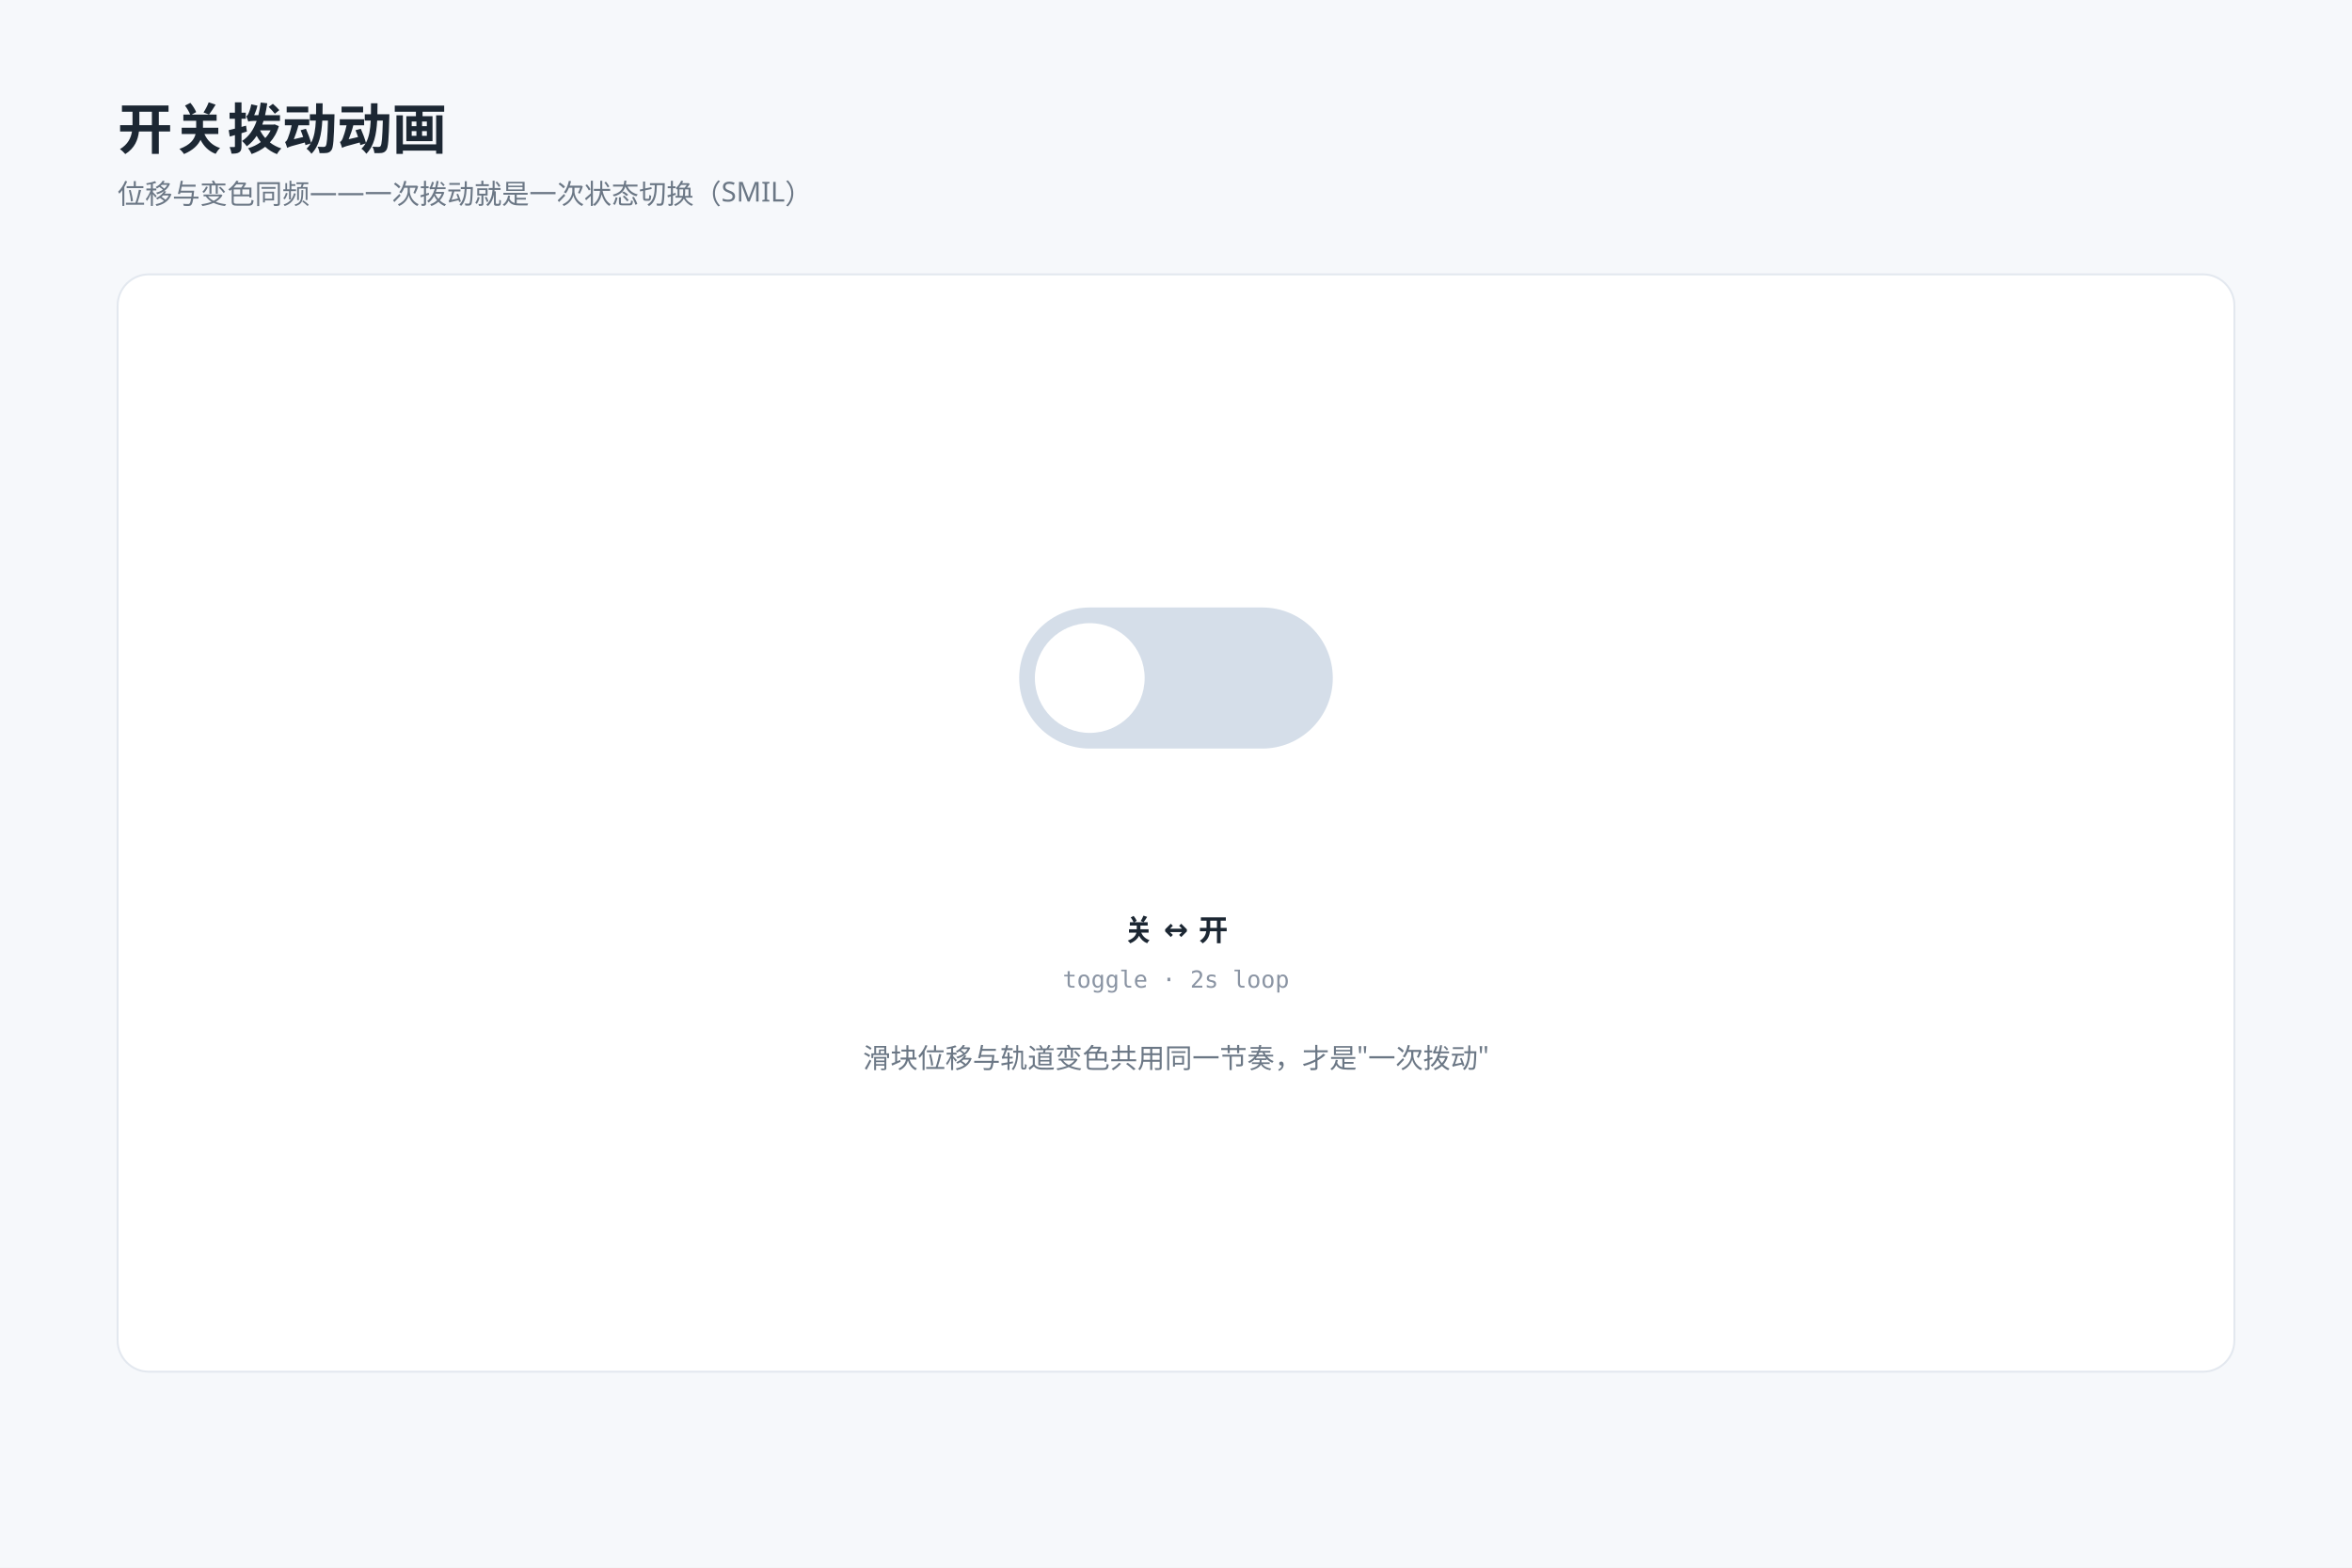
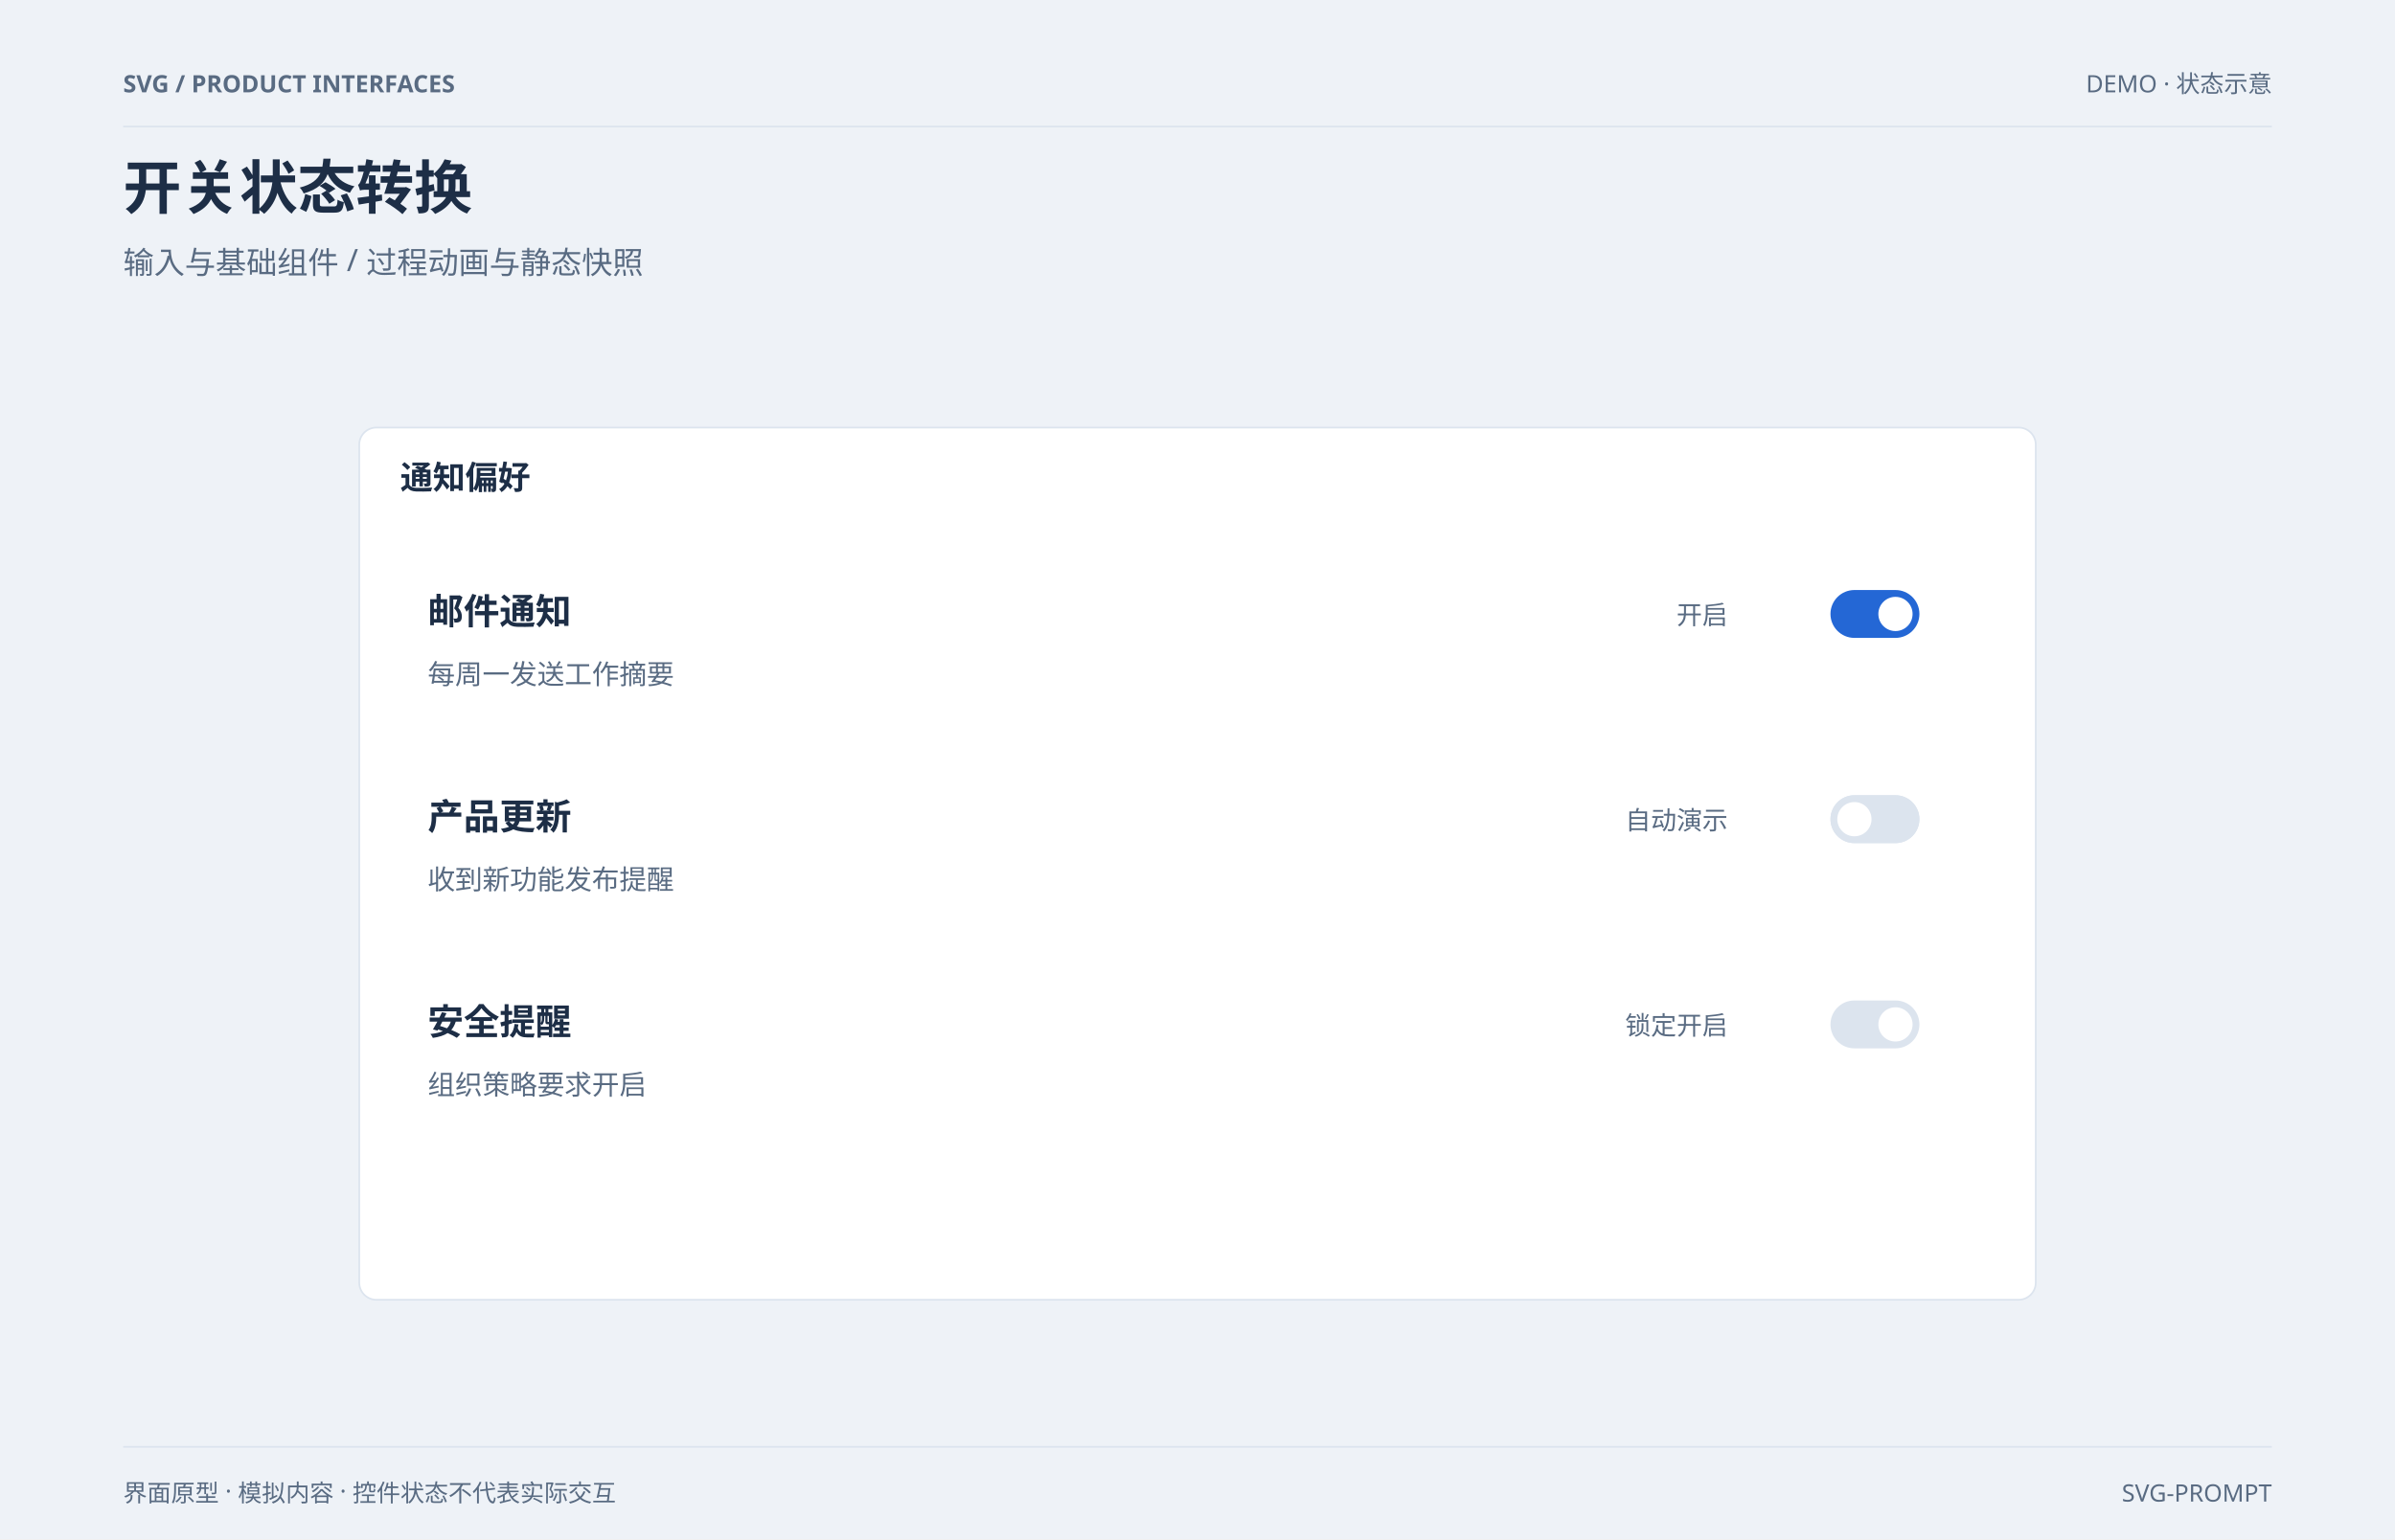
- <svg xmlns="http://www.w3.org/2000/svg" width="1200" height="800" viewBox="0 0 1200 800" font-family="PingFang SC, Hiragino Sans GB, Microsoft YaHei, sans-serif">
-   <rect width="1200" height="800" fill="#f6f8fb" />
-   <text x="60" y="76" font-size="28" font-weight="700" fill="#1c2733">开关拨动动画</text>
-   <text x="60" y="104" font-size="14" fill="#6b7785">位移与变色同频——一次拨动就是一次状态切换（SMIL）</text>
-   <g>
-     <rect x="60" y="140" width="1080" height="560" rx="16" fill="#ffffff" stroke="#e3e8ef" />
-     <rect x="520" y="310" width="160" height="72" rx="36" fill="#d5dee9">
-       <animate attributeName="fill" values="#d5dee9;#4f8ef7;#d5dee9" dur="2s" repeatCount="indefinite" />
+ <svg xmlns="http://www.w3.org/2000/svg" width="1400" height="900" viewBox="0 0 1400 900" font-family="PingFang SC, Microsoft YaHei, sans-serif" role="img" aria-labelledby="title desc">
+   <rect x="0.000" y="0.000" width="1400.000" height="900.000" rx="0" fill="#eef2f7" />
+   <text x="72.000" y="54.000" font-size="14" fill="#596b82" text-anchor="start" font-weight="600">SVG / PRODUCT INTERFACES</text>
+   <text x="1328.000" y="54.000" font-size="14" fill="#596b82" text-anchor="end" font-weight="400">DEMO · 状态示意</text>
+   <line x1="72.000" y1="74.000" x2="1328.000" y2="74.000" stroke="#dce4ee" stroke-width="1" />
+   <text x="72.000" y="122.000" font-size="34" fill="#1d2e46" text-anchor="start" font-weight="700">开关状态转换</text>
+   <text x="72.000" y="160.000" font-size="18" fill="#596b82" text-anchor="start" font-weight="400">输入与基础组件 / 过程动画与静态快照</text>
+   <line x1="72.000" y1="846.000" x2="1328.000" y2="846.000" stroke="#dce4ee" stroke-width="1" />
+   <text x="72.000" y="878.000" font-size="14" fill="#596b82" text-anchor="start" font-weight="400">界面原型 · 模拟内容 · 控件状态不代表实际交互</text>
+   <text x="1328.000" y="878.000" font-size="14" fill="#596b82" text-anchor="end" font-weight="400">SVG-PROMPT</text>
+   <rect x="210.000" y="250.000" width="980.000" height="510.000" rx="10" fill="#ffffff" stroke="#dce4ee" />
+   <text x="234.000" y="286.000" font-size="19" fill="#1d2e46" text-anchor="start" font-weight="600">通知偏好</text>
+   <text x="250.000" y="365.000" font-size="21" fill="#1d2e46" text-anchor="start" font-weight="600">邮件通知</text>
+   <text x="250.000" y="400.000" font-size="16" fill="#596b82" text-anchor="start" font-weight="400">每周一发送工作摘要</text>
+   <rect x="1070.000" y="345.000" width="52.000" height="28.000" rx="14" fill="#2467d5" data-toggle="true" data-disabled="false" />
+   <circle cx="1108.000" cy="359.000" r="10" fill="#ffffff" />
+   <text x="1010.000" y="365.000" font-size="15" fill="#596b82" text-anchor="end" font-weight="400">开启</text>
+   <text x="250.000" y="485.000" font-size="21" fill="#1d2e46" text-anchor="start" font-weight="600">产品更新</text>
+   <text x="250.000" y="520.000" font-size="16" fill="#596b82" text-anchor="start" font-weight="400">收到新功能发布提醒</text>
+   <rect x="1070.000" y="465.000" width="52.000" height="28.000" rx="14" fill="#dce4ee" data-toggle="false" data-disabled="false" />
+   <circle cx="1084.000" cy="479.000" r="10" fill="#ffffff" />
+   <text x="1010.000" y="485.000" font-size="15" fill="#596b82" text-anchor="end" font-weight="400">自动演示</text>
+   <text x="250.000" y="605.000" font-size="21" fill="#1d2e46" text-anchor="start" font-weight="600">安全提醒</text>
+   <text x="250.000" y="640.000" font-size="16" fill="#596b82" text-anchor="start" font-weight="400">组织策略要求开启</text>
+   <rect x="1070.000" y="585.000" width="52.000" height="28.000" rx="14" fill="#dce4ee" data-toggle="true" data-disabled="true" />
+   <circle cx="1108.000" cy="599.000" r="10" fill="#ffffff" />
+   <text x="1010.000" y="605.000" font-size="15" fill="#596b82" text-anchor="end" font-weight="400">锁定开启</text>
+   <g class="motion">
+     <rect x="1070" y="465" width="52" height="28" rx="14" fill="#dce4ee">
+       <animate attributeName="fill" values="#dce4ee;#2467d5;#dce4ee" keyTimes="0;0.5;1" dur="4s" repeatCount="indefinite" fill="freeze" calcMode="linear" />
    </rect>
-     <circle cx="556" cy="346" r="28" fill="#fff">
-       <animate attributeName="cx" values="556;644;556" dur="2s" repeatCount="indefinite" />
+     <circle cx="1084" cy="479" r="10" fill="#ffffff">
+       <animate attributeName="cx" values="1084;1108;1084" keyTimes="0;0.5;1" dur="4s" repeatCount="indefinite" fill="freeze" calcMode="linear" />
    </circle>
-     <text x="600" y="480" font-size="15" fill="#1c2733" text-anchor="middle" font-weight="600">关 ↔ 开</text>
-     <text x="600" y="504" font-size="12" fill="#8a94a3" text-anchor="middle" font-family="SFMono-Regular, Menlo, monospace">toggle · 2s loop</text>
-     <text x="600" y="545" font-size="14" fill="#6b7785" text-anchor="middle">滑块位移与轨道变色共用同一节奏，才是"一次拨动"</text>
  </g>
+   <text x="250.000" y="725.000" font-size="15" fill="#596b82" text-anchor="start" font-weight="400" class="fallback">自动循环用于演示；静态快照为关闭状态。</text>
+   <style>.fallback{display:none}@media(prefers-reduced-motion:reduce){.motion{display:none}.fallback{display:inline}}</style>
</svg>
